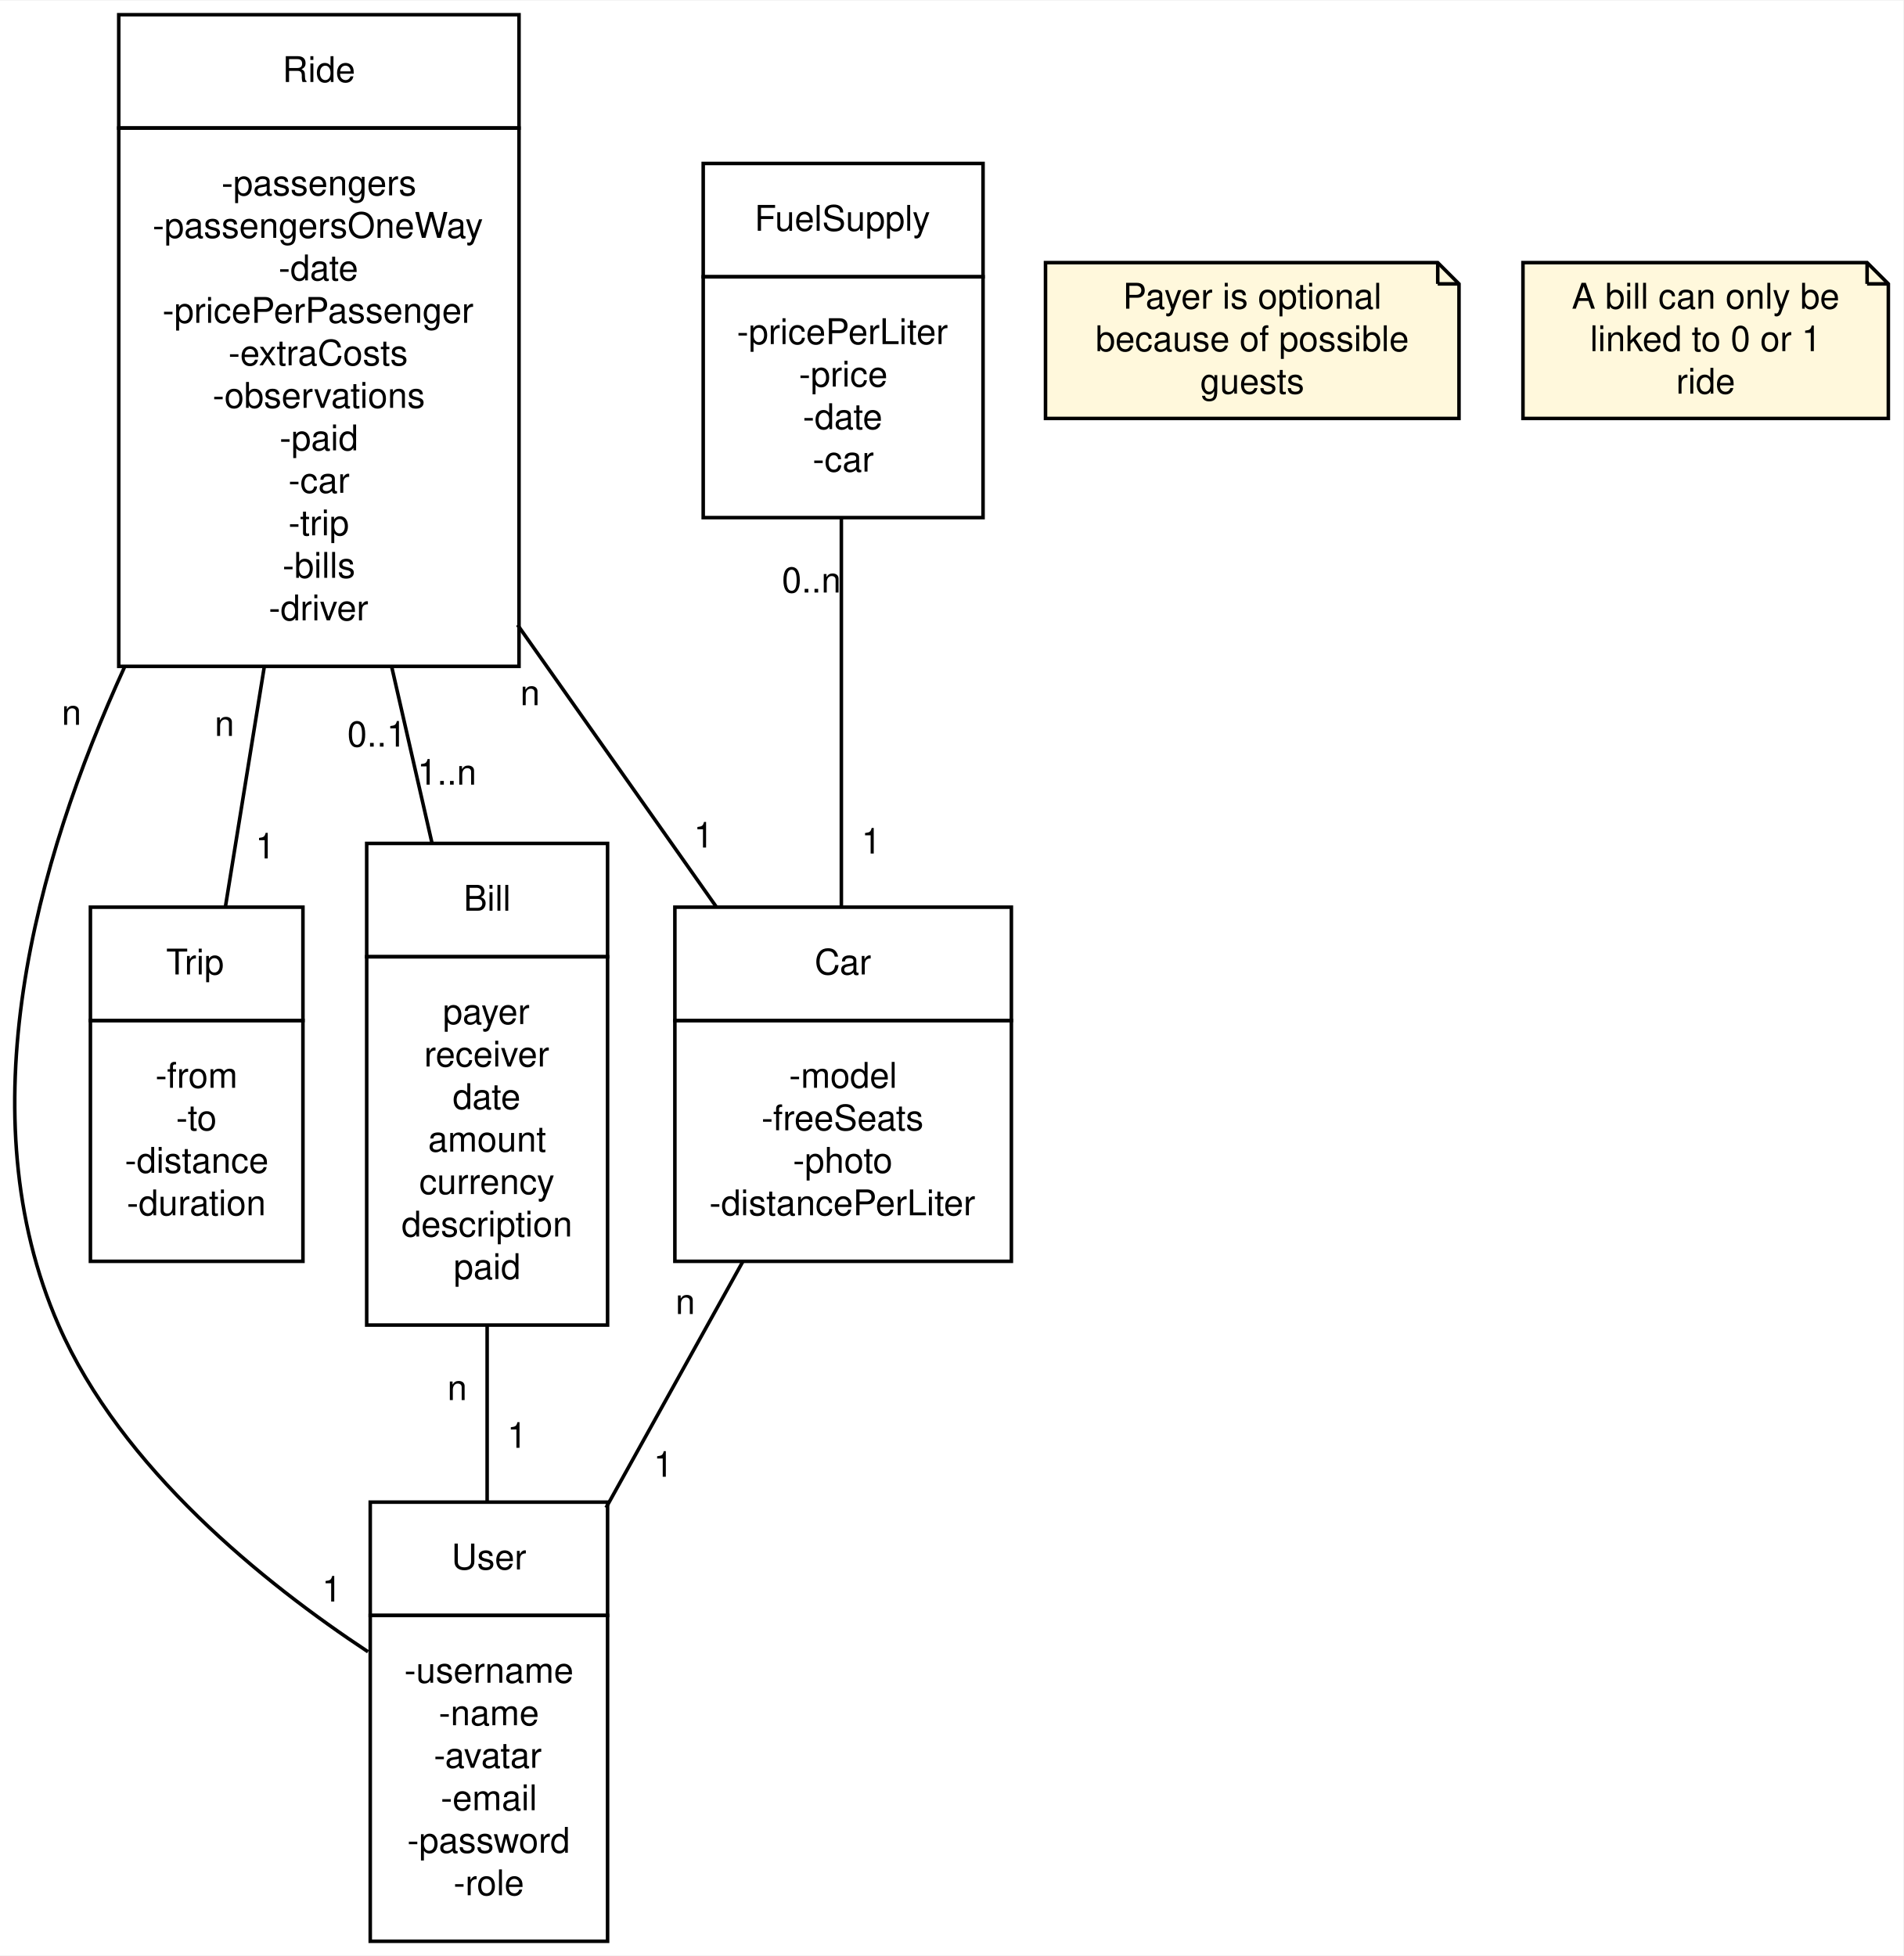
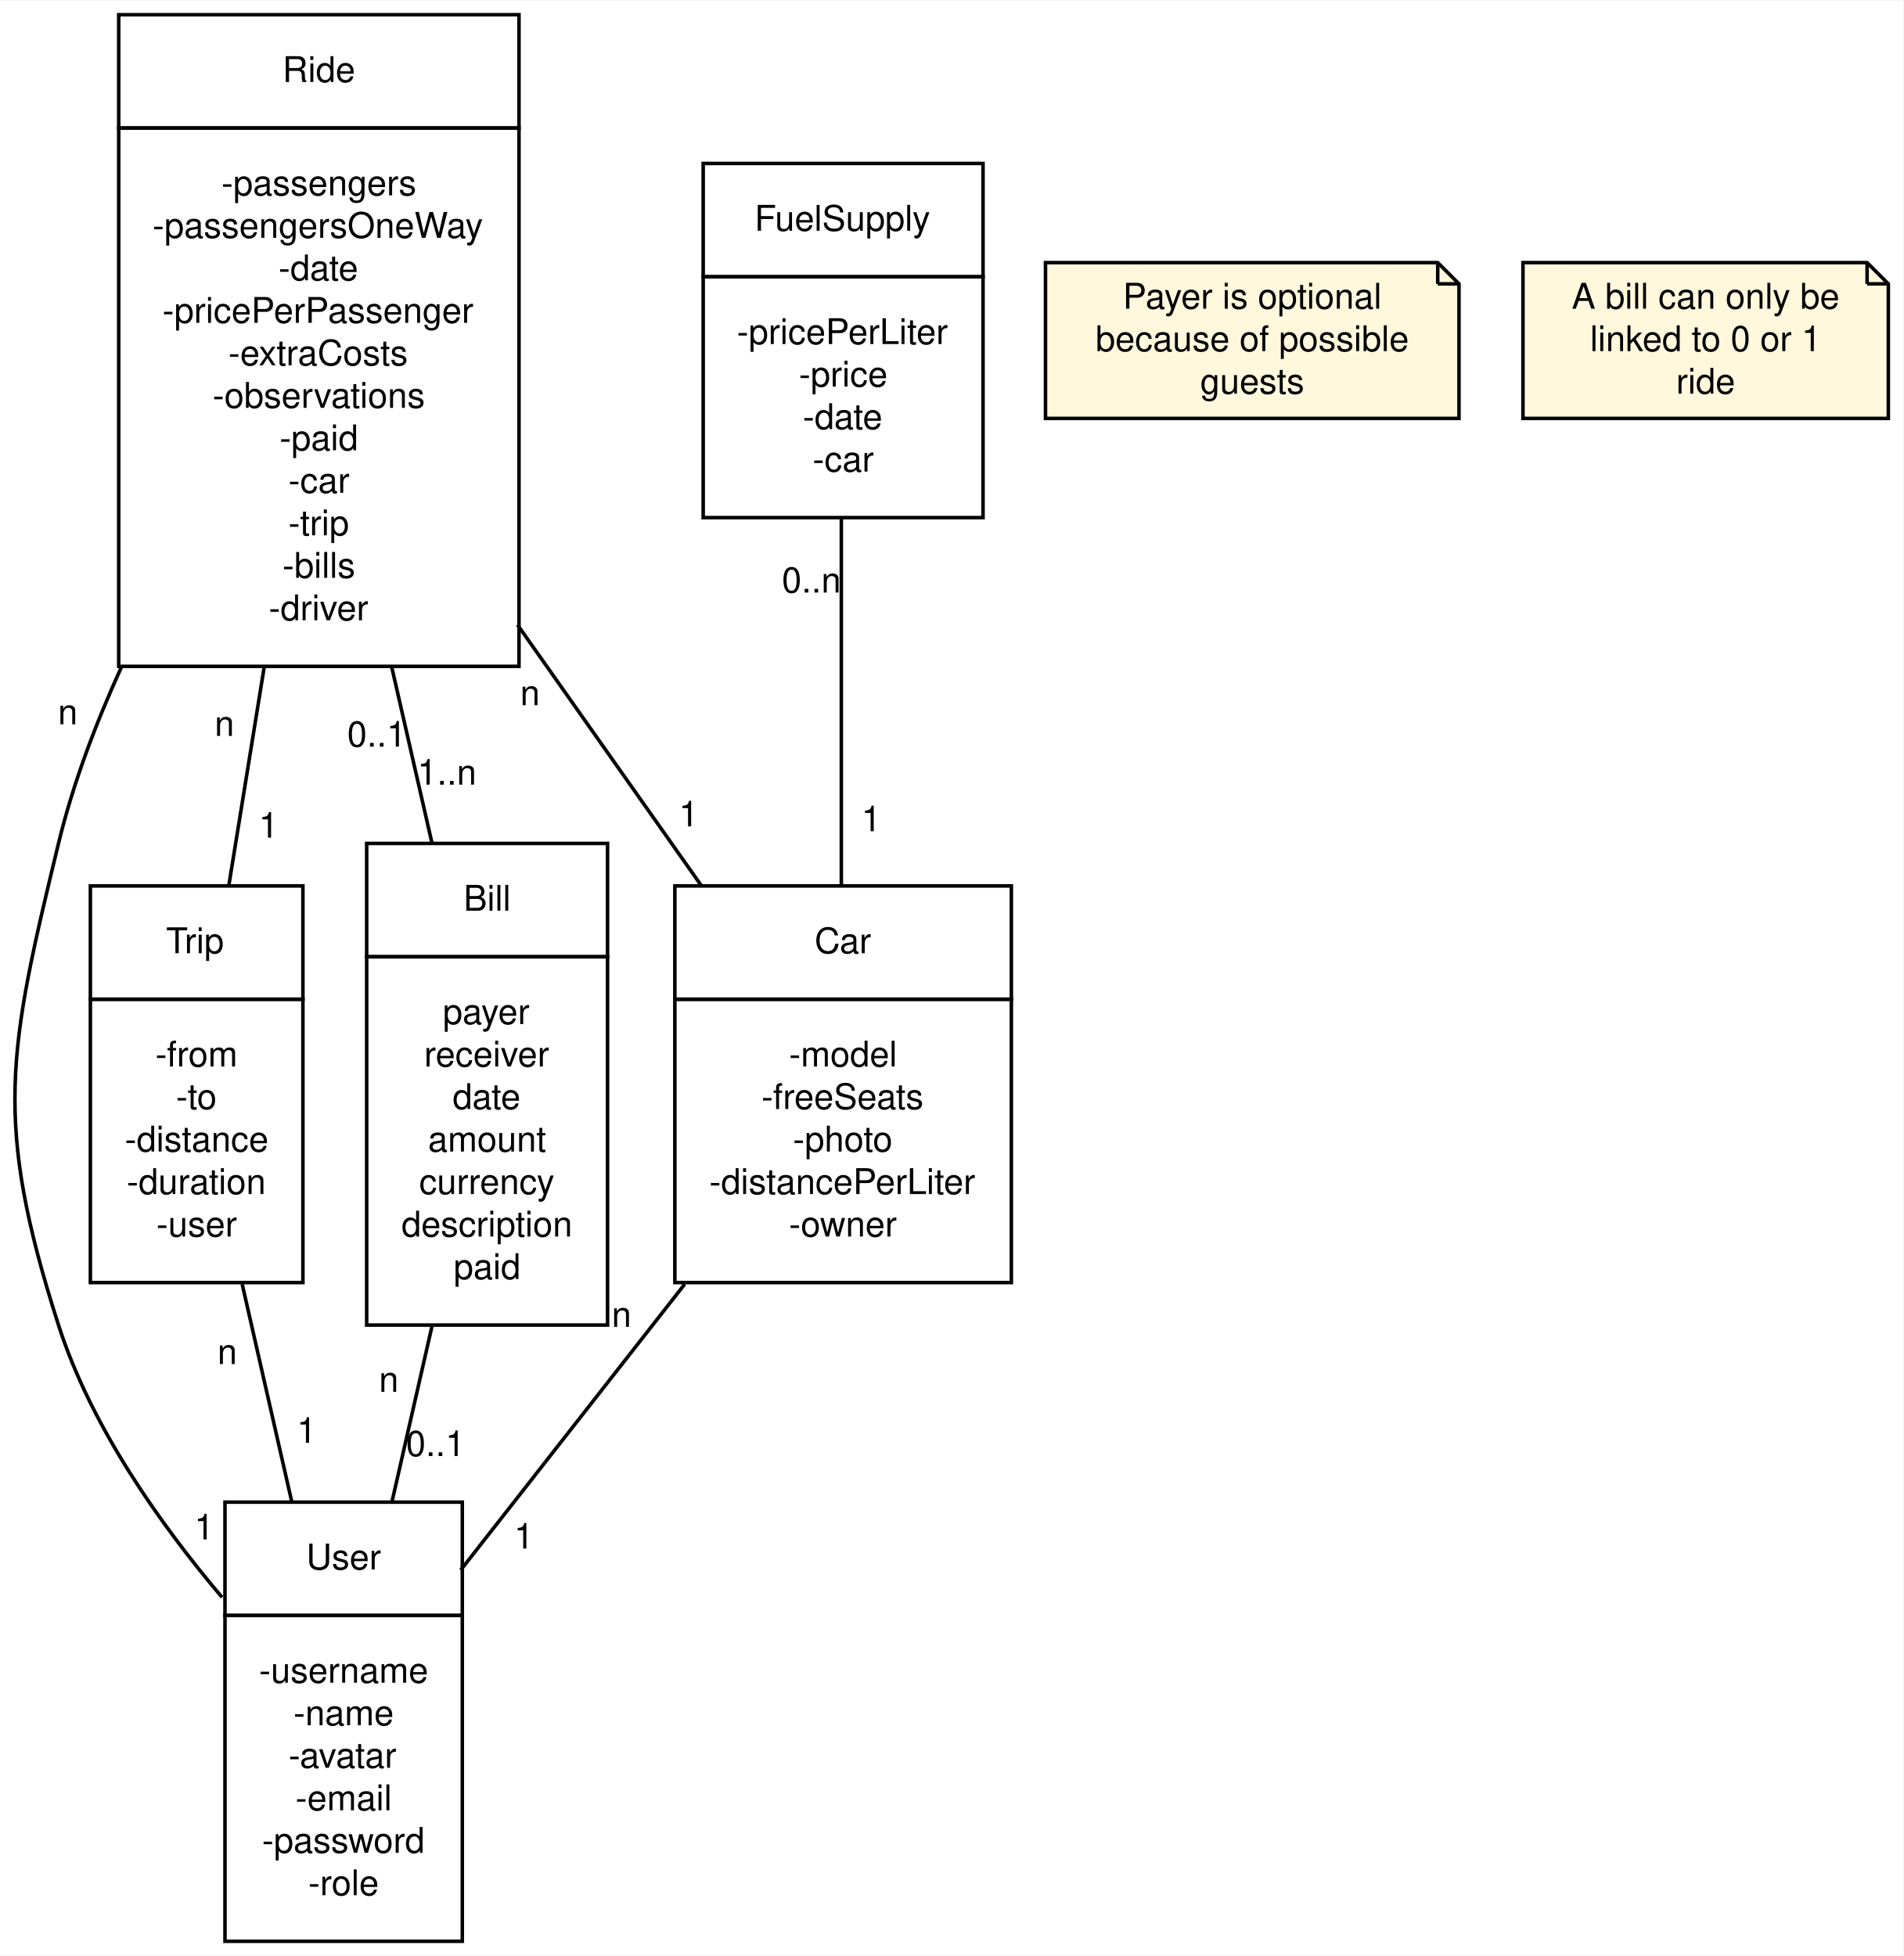
- <svg xmlns="http://www.w3.org/2000/svg" width="537pt" height="552pt" viewBox="0.00 0.00 537.31 552.00">
+ <svg xmlns="http://www.w3.org/2000/svg" width="537pt" height="552pt" viewBox="0.00 0.00 537.30 552.00">
  <g id="graph0" class="graph" transform="scale(1 1) rotate(0) translate(4 548)">
-     <polygon fill="#ffffff" stroke="transparent" points="-4,4 -4,-548 533.31,-548 533.31,4 -4,4" />
+     <polygon fill="#ffffff" stroke="transparent" points="-4,4 -4,-548 533.3,-548 533.3,4 -4,4" />
    <g id="node1" class="node">
-       <polygon fill="none" stroke="#000000" points="100.523,-92 100.523,-124 167.523,-124 167.523,-92 100.523,-92" />
-       <text text-anchor="start" x="123.469" y="-105" font-family="Helvetica,sans-Serif" font-size="10.00" fill="#000000">User</text>
-       <polygon fill="none" stroke="#000000" points="100.523,0 100.523,-92 167.523,-92 167.523,0 100.523,0" />
-       <text text-anchor="start" x="110.132" y="-73" font-family="Helvetica,sans-Serif" font-size="10.00" fill="#000000">-username</text>
-       <text text-anchor="start" x="119.855" y="-61" font-family="Helvetica,sans-Serif" font-size="10.00" fill="#000000">-name</text>
-       <text text-anchor="start" x="118.466" y="-49" font-family="Helvetica,sans-Serif" font-size="10.00" fill="#000000">-avatar</text>
-       <text text-anchor="start" x="120.416" y="-37" font-family="Helvetica,sans-Serif" font-size="10.00" fill="#000000">-email</text>
-       <text text-anchor="start" x="110.966" y="-25" font-family="Helvetica,sans-Serif" font-size="10.00" fill="#000000">-password</text>
-       <text text-anchor="start" x="124.025" y="-13" font-family="Helvetica,sans-Serif" font-size="10.00" fill="#000000">-role</text>
+       <polygon fill="none" stroke="#000000" points="59.513,-92 59.513,-124 126.513,-124 126.513,-92 59.513,-92" />
+       <text text-anchor="start" x="82.459" y="-105" font-family="Helvetica,sans-Serif" font-size="10.00" fill="#000000">User</text>
+       <polygon fill="none" stroke="#000000" points="59.513,0 59.513,-92 126.513,-92 126.513,0 59.513,0" />
+       <text text-anchor="start" x="69.122" y="-73" font-family="Helvetica,sans-Serif" font-size="10.00" fill="#000000">-username</text>
+       <text text-anchor="start" x="78.845" y="-61" font-family="Helvetica,sans-Serif" font-size="10.00" fill="#000000">-name</text>
+       <text text-anchor="start" x="77.456" y="-49" font-family="Helvetica,sans-Serif" font-size="10.00" fill="#000000">-avatar</text>
+       <text text-anchor="start" x="79.406" y="-37" font-family="Helvetica,sans-Serif" font-size="10.00" fill="#000000">-email</text>
+       <text text-anchor="start" x="69.956" y="-25" font-family="Helvetica,sans-Serif" font-size="10.00" fill="#000000">-password</text>
+       <text text-anchor="start" x="83.015" y="-13" font-family="Helvetica,sans-Serif" font-size="10.00" fill="#000000">-role</text>
    </g>
    <g id="node2" class="node">
-       <polygon fill="none" stroke="#000000" points="21.523,-260 21.523,-292 81.523,-292 81.523,-260 21.523,-260" />
-       <text text-anchor="start" x="42.915" y="-273" font-family="Helvetica,sans-Serif" font-size="10.00" fill="#000000">Trip</text>
-       <polygon fill="none" stroke="#000000" points="21.523,-192 21.523,-260 81.523,-260 81.523,-192 21.523,-192" />
-       <text text-anchor="start" x="39.86" y="-241" font-family="Helvetica,sans-Serif" font-size="10.00" fill="#000000">-from</text>
-       <text text-anchor="start" x="45.689" y="-229" font-family="Helvetica,sans-Serif" font-size="10.00" fill="#000000">-to</text>
-       <text text-anchor="start" x="31.241" y="-217" font-family="Helvetica,sans-Serif" font-size="10.00" fill="#000000">-distance</text>
-       <text text-anchor="start" x="31.797" y="-205" font-family="Helvetica,sans-Serif" font-size="10.00" fill="#000000">-duration</text>
+       <polygon fill="none" stroke="#000000" points="21.513,-266 21.513,-298 81.513,-298 81.513,-266 21.513,-266" />
+       <text text-anchor="start" x="42.905" y="-279" font-family="Helvetica,sans-Serif" font-size="10.00" fill="#000000">Trip</text>
+       <polygon fill="none" stroke="#000000" points="21.513,-186 21.513,-266 81.513,-266 81.513,-186 21.513,-186" />
+       <text text-anchor="start" x="39.85" y="-247" font-family="Helvetica,sans-Serif" font-size="10.00" fill="#000000">-from</text>
+       <text text-anchor="start" x="45.679" y="-235" font-family="Helvetica,sans-Serif" font-size="10.00" fill="#000000">-to</text>
+       <text text-anchor="start" x="31.231" y="-223" font-family="Helvetica,sans-Serif" font-size="10.00" fill="#000000">-distance</text>
+       <text text-anchor="start" x="31.787" y="-211" font-family="Helvetica,sans-Serif" font-size="10.00" fill="#000000">-duration</text>
+       <text text-anchor="start" x="40.125" y="-199" font-family="Helvetica,sans-Serif" font-size="10.00" fill="#000000">-user</text>
+     </g>
+     <g id="edge7" class="edge">
+       <path fill="none" stroke="#000000" d="M64.373,-185.541C68.812,-166.054 73.808,-144.12 78.345,-124.201" />
+       <text text-anchor="middle" x="82.561" y="-140.751" font-family="Helvetica,sans-Serif" font-size="10.00" fill="#000000">1</text>
+       <text text-anchor="middle" x="60.157" y="-162.99" font-family="Helvetica,sans-Serif" font-size="10.00" fill="#000000">n</text>
    </g>
    <g id="node3" class="node">
-       <polygon fill="none" stroke="#000000" points="29.523,-512 29.523,-544 142.523,-544 142.523,-512 29.523,-512" />
-       <text text-anchor="start" x="75.745" y="-525" font-family="Helvetica,sans-Serif" font-size="10.00" fill="#000000">Ride</text>
-       <polygon fill="none" stroke="#000000" points="29.523,-360 29.523,-512 142.523,-512 142.523,-360 29.523,-360" />
-       <text text-anchor="start" x="58.517" y="-493" font-family="Helvetica,sans-Serif" font-size="10.00" fill="#000000">-passengers</text>
-       <text text-anchor="start" x="39.069" y="-481" font-family="Helvetica,sans-Serif" font-size="10.00" fill="#000000">-passengersOneWay</text>
-       <text text-anchor="start" x="74.63" y="-469" font-family="Helvetica,sans-Serif" font-size="10.00" fill="#000000">-date</text>
-       <text text-anchor="start" x="41.85" y="-457" font-family="Helvetica,sans-Serif" font-size="10.00" fill="#000000">-pricePerPassenger</text>
-       <text text-anchor="start" x="60.467" y="-445" font-family="Helvetica,sans-Serif" font-size="10.00" fill="#000000">-extraCosts</text>
-       <text text-anchor="start" x="56.018" y="-433" font-family="Helvetica,sans-Serif" font-size="10.00" fill="#000000">-observations</text>
-       <text text-anchor="start" x="74.91" y="-421" font-family="Helvetica,sans-Serif" font-size="10.00" fill="#000000">-paid</text>
-       <text text-anchor="start" x="77.414" y="-409" font-family="Helvetica,sans-Serif" font-size="10.00" fill="#000000">-car</text>
-       <text text-anchor="start" x="77.415" y="-397" font-family="Helvetica,sans-Serif" font-size="10.00" fill="#000000">-trip</text>
-       <text text-anchor="start" x="75.75" y="-385" font-family="Helvetica,sans-Serif" font-size="10.00" fill="#000000">-bills</text>
-       <text text-anchor="start" x="71.861" y="-373" font-family="Helvetica,sans-Serif" font-size="10.00" fill="#000000">-driver</text>
+       <polygon fill="none" stroke="#000000" points="29.513,-512 29.513,-544 142.513,-544 142.513,-512 29.513,-512" />
+       <text text-anchor="start" x="75.735" y="-525" font-family="Helvetica,sans-Serif" font-size="10.00" fill="#000000">Ride</text>
+       <polygon fill="none" stroke="#000000" points="29.513,-360 29.513,-512 142.513,-512 142.513,-360 29.513,-360" />
+       <text text-anchor="start" x="58.507" y="-493" font-family="Helvetica,sans-Serif" font-size="10.00" fill="#000000">-passengers</text>
+       <text text-anchor="start" x="39.059" y="-481" font-family="Helvetica,sans-Serif" font-size="10.00" fill="#000000">-passengersOneWay</text>
+       <text text-anchor="start" x="74.62" y="-469" font-family="Helvetica,sans-Serif" font-size="10.00" fill="#000000">-date</text>
+       <text text-anchor="start" x="41.84" y="-457" font-family="Helvetica,sans-Serif" font-size="10.00" fill="#000000">-pricePerPassenger</text>
+       <text text-anchor="start" x="60.457" y="-445" font-family="Helvetica,sans-Serif" font-size="10.00" fill="#000000">-extraCosts</text>
+       <text text-anchor="start" x="56.008" y="-433" font-family="Helvetica,sans-Serif" font-size="10.00" fill="#000000">-observations</text>
+       <text text-anchor="start" x="74.9" y="-421" font-family="Helvetica,sans-Serif" font-size="10.00" fill="#000000">-paid</text>
+       <text text-anchor="start" x="77.404" y="-409" font-family="Helvetica,sans-Serif" font-size="10.00" fill="#000000">-car</text>
+       <text text-anchor="start" x="77.405" y="-397" font-family="Helvetica,sans-Serif" font-size="10.00" fill="#000000">-trip</text>
+       <text text-anchor="start" x="75.74" y="-385" font-family="Helvetica,sans-Serif" font-size="10.00" fill="#000000">-bills</text>
+       <text text-anchor="start" x="71.851" y="-373" font-family="Helvetica,sans-Serif" font-size="10.00" fill="#000000">-driver</text>
    </g>
    <g id="edge3" class="edge">
-       <path fill="none" stroke="#000000" d="M31.145,-359.775C5.851,-304.474 -13.504,-233.556 12.523,-174 30.233,-133.476 70.638,-101.071 99.894,-81.746" />
-       <text text-anchor="middle" x="89.674" y="-95.938" font-family="Helvetica,sans-Serif" font-size="10.00" fill="#000000">1</text>
-       <text text-anchor="middle" x="16.189" y="-343.497" font-family="Helvetica,sans-Serif" font-size="10.00" fill="#000000">n</text>
+       <path fill="none" stroke="#000000" d="M30.248,-359.731C22.921,-343.646 16.555,-326.704 12.513,-310 -1.704,-251.251 -5.933,-231.561 12.513,-174 21.701,-145.328 41.225,-117.748 58.684,-97.131" />
+       <text text-anchor="middle" x="53.638" y="-113.484" font-family="Helvetica,sans-Serif" font-size="10.00" fill="#000000">1</text>
+       <text text-anchor="middle" x="15.135" y="-343.632" font-family="Helvetica,sans-Serif" font-size="10.00" fill="#000000">n</text>
    </g>
    <g id="edge5" class="edge">
-       <path fill="none" stroke="#000000" d="M70.61,-359.891C66.845,-336.638 62.942,-312.529 59.653,-292.218" />
-       <text text-anchor="middle" x="70.894" y="-305.76" font-family="Helvetica,sans-Serif" font-size="10.00" fill="#000000">1</text>
-       <text text-anchor="middle" x="59.369" y="-340.349" font-family="Helvetica,sans-Serif" font-size="10.00" fill="#000000">n</text>
+       <path fill="none" stroke="#000000" d="M70.6,-359.891C67.192,-338.842 63.671,-317.091 60.594,-298.092" />
+       <text text-anchor="middle" x="71.835" y="-311.634" font-family="Helvetica,sans-Serif" font-size="10.00" fill="#000000">1</text>
+       <text text-anchor="middle" x="59.359" y="-340.349" font-family="Helvetica,sans-Serif" font-size="10.00" fill="#000000">n</text>
    </g>
    <g id="node4" class="node">
-       <polygon fill="none" stroke="#000000" points="99.523,-278 99.523,-310 167.523,-310 167.523,-278 99.523,-278" />
-       <text text-anchor="start" x="126.86" y="-291" font-family="Helvetica,sans-Serif" font-size="10.00" fill="#000000">Bill</text>
-       <polygon fill="none" stroke="#000000" points="99.523,-174 99.523,-278 167.523,-278 167.523,-174 99.523,-174" />
-       <text text-anchor="start" x="121.02" y="-259" font-family="Helvetica,sans-Serif" font-size="10.00" fill="#000000">payer</text>
-       <text text-anchor="start" x="115.746" y="-247" font-family="Helvetica,sans-Serif" font-size="10.00" fill="#000000">receiver</text>
-       <text text-anchor="start" x="123.795" y="-235" font-family="Helvetica,sans-Serif" font-size="10.00" fill="#000000">date</text>
-       <text text-anchor="start" x="116.851" y="-223" font-family="Helvetica,sans-Serif" font-size="10.00" fill="#000000">amount</text>
-       <text text-anchor="start" x="114.355" y="-211" font-family="Helvetica,sans-Serif" font-size="10.00" fill="#000000">currency</text>
-       <text text-anchor="start" x="109.352" y="-199" font-family="Helvetica,sans-Serif" font-size="10.00" fill="#000000">description</text>
-       <text text-anchor="start" x="124.075" y="-187" font-family="Helvetica,sans-Serif" font-size="10.00" fill="#000000">paid</text>
+       <polygon fill="none" stroke="#000000" points="99.513,-278 99.513,-310 167.513,-310 167.513,-278 99.513,-278" />
+       <text text-anchor="start" x="126.85" y="-291" font-family="Helvetica,sans-Serif" font-size="10.00" fill="#000000">Bill</text>
+       <polygon fill="none" stroke="#000000" points="99.513,-174 99.513,-278 167.513,-278 167.513,-174 99.513,-174" />
+       <text text-anchor="start" x="121.01" y="-259" font-family="Helvetica,sans-Serif" font-size="10.00" fill="#000000">payer</text>
+       <text text-anchor="start" x="115.736" y="-247" font-family="Helvetica,sans-Serif" font-size="10.00" fill="#000000">receiver</text>
+       <text text-anchor="start" x="123.785" y="-235" font-family="Helvetica,sans-Serif" font-size="10.00" fill="#000000">date</text>
+       <text text-anchor="start" x="116.841" y="-223" font-family="Helvetica,sans-Serif" font-size="10.00" fill="#000000">amount</text>
+       <text text-anchor="start" x="114.345" y="-211" font-family="Helvetica,sans-Serif" font-size="10.00" fill="#000000">currency</text>
+       <text text-anchor="start" x="109.342" y="-199" font-family="Helvetica,sans-Serif" font-size="10.00" fill="#000000">description</text>
+       <text text-anchor="start" x="124.065" y="-187" font-family="Helvetica,sans-Serif" font-size="10.00" fill="#000000">paid</text>
    </g>
    <g id="edge2" class="edge">
-       <path fill="none" stroke="#000000" d="M106.576,-359.891C110.405,-343.14 114.335,-325.945 117.969,-310.045" />
-       <text text-anchor="middle" x="122.17" y="-326.599" font-family="Helvetica,sans-Serif" font-size="10.00" fill="#000000">1..n</text>
-       <text text-anchor="middle" x="102.375" y="-337.337" font-family="Helvetica,sans-Serif" font-size="10.00" fill="#000000">0..1</text>
+       <path fill="none" stroke="#000000" d="M106.566,-359.891C110.395,-343.14 114.326,-325.945 117.96,-310.045" />
+       <text text-anchor="middle" x="122.161" y="-326.599" font-family="Helvetica,sans-Serif" font-size="10.00" fill="#000000">1..n</text>
+       <text text-anchor="middle" x="102.365" y="-337.337" font-family="Helvetica,sans-Serif" font-size="10.00" fill="#000000">0..1</text>
    </g>
    <g id="node7" class="node">
-       <polygon fill="none" stroke="#000000" points="186.523,-260 186.523,-292 281.523,-292 281.523,-260 186.523,-260" />
-       <text text-anchor="start" x="225.969" y="-273" font-family="Helvetica,sans-Serif" font-size="10.00" fill="#000000">Car</text>
-       <polygon fill="none" stroke="#000000" points="186.523,-192 186.523,-260 281.523,-260 281.523,-192 186.523,-192" />
-       <text text-anchor="start" x="218.746" y="-241" font-family="Helvetica,sans-Serif" font-size="10.00" fill="#000000">-model</text>
-       <text text-anchor="start" x="210.962" y="-229" font-family="Helvetica,sans-Serif" font-size="10.00" fill="#000000">-freeSeats</text>
-       <text text-anchor="start" x="219.851" y="-217" font-family="Helvetica,sans-Serif" font-size="10.00" fill="#000000">-photo</text>
-       <text text-anchor="start" x="196.24" y="-205" font-family="Helvetica,sans-Serif" font-size="10.00" fill="#000000">-distancePerLiter</text>
+       <polygon fill="none" stroke="#000000" points="186.513,-266 186.513,-298 281.513,-298 281.513,-266 186.513,-266" />
+       <text text-anchor="start" x="225.959" y="-279" font-family="Helvetica,sans-Serif" font-size="10.00" fill="#000000">Car</text>
+       <polygon fill="none" stroke="#000000" points="186.513,-186 186.513,-266 281.513,-266 281.513,-186 186.513,-186" />
+       <text text-anchor="start" x="218.736" y="-247" font-family="Helvetica,sans-Serif" font-size="10.00" fill="#000000">-model</text>
+       <text text-anchor="start" x="210.952" y="-235" font-family="Helvetica,sans-Serif" font-size="10.00" fill="#000000">-freeSeats</text>
+       <text text-anchor="start" x="219.841" y="-223" font-family="Helvetica,sans-Serif" font-size="10.00" fill="#000000">-photo</text>
+       <text text-anchor="start" x="196.23" y="-211" font-family="Helvetica,sans-Serif" font-size="10.00" fill="#000000">-distancePerLiter</text>
+       <text text-anchor="start" x="218.736" y="-199" font-family="Helvetica,sans-Serif" font-size="10.00" fill="#000000">-owner</text>
    </g>
    <g id="edge6" class="edge">
-       <path fill="none" stroke="#000000" d="M142.109,-371.709C160.959,-344.962 181.408,-315.947 198.175,-292.155" />
-       <text text-anchor="middle" x="194.643" y="-308.84" font-family="Helvetica,sans-Serif" font-size="10.00" fill="#000000">1</text>
-       <text text-anchor="middle" x="145.642" y="-349.024" font-family="Helvetica,sans-Serif" font-size="10.00" fill="#000000">n</text>
+       <path fill="none" stroke="#000000" d="M142.099,-371.709C159.399,-347.162 178.045,-320.704 193.957,-298.127" />
+       <text text-anchor="middle" x="190.423" y="-314.813" font-family="Helvetica,sans-Serif" font-size="10.00" fill="#000000">1</text>
+       <text text-anchor="middle" x="145.632" y="-349.024" font-family="Helvetica,sans-Serif" font-size="10.00" fill="#000000">n</text>
    </g>
-     <g id="edge7" class="edge">
-       <path fill="none" stroke="#000000" d="M133.523,-173.95C133.523,-157.623 133.523,-140.269 133.523,-124.222" />
-       <text text-anchor="middle" x="141.975" y="-139.348" font-family="Helvetica,sans-Serif" font-size="10.00" fill="#000000">1</text>
-       <text text-anchor="middle" x="125.07" y="-152.824" font-family="Helvetica,sans-Serif" font-size="10.00" fill="#000000">n</text>
+     <g id="edge8" class="edge">
+       <path fill="none" stroke="#000000" d="M118.013,-173.95C114.294,-157.623 110.341,-140.269 106.686,-124.222" />
+       <text text-anchor="middle" x="118.953" y="-137.018" font-family="Helvetica,sans-Serif" font-size="10.00" fill="#000000">0..1</text>
+       <text text-anchor="middle" x="105.746" y="-155.153" font-family="Helvetica,sans-Serif" font-size="10.00" fill="#000000">n</text>
    </g>
    <g id="node5" class="node">
-       <polygon fill="#fff8dc" stroke="#000000" points="401.888,-474 291.157,-474 291.157,-430 407.888,-430 407.888,-468 401.888,-474" />
-       <polyline fill="none" stroke="#000000" points="401.888,-474 401.888,-468 " />
-       <polyline fill="none" stroke="#000000" points="407.888,-468 401.888,-468 " />
-       <text text-anchor="middle" x="349.523" y="-461" font-family="Helvetica,sans-Serif" font-size="10.00" fill="#000000">Payer is optional</text>
-       <text text-anchor="middle" x="349.523" y="-449" font-family="Helvetica,sans-Serif" font-size="10.00" fill="#000000">because of possible</text>
-       <text text-anchor="middle" x="349.523" y="-437" font-family="Helvetica,sans-Serif" font-size="10.00" fill="#000000">guests</text>
+       <polygon fill="#fff8dc" stroke="#000000" points="401.878,-474 291.147,-474 291.147,-430 407.878,-430 407.878,-468 401.878,-474" />
+       <polyline fill="none" stroke="#000000" points="401.878,-474 401.878,-468 " />
+       <polyline fill="none" stroke="#000000" points="407.878,-468 401.878,-468 " />
+       <text text-anchor="middle" x="349.513" y="-461" font-family="Helvetica,sans-Serif" font-size="10.00" fill="#000000">Payer is optional</text>
+       <text text-anchor="middle" x="349.513" y="-449" font-family="Helvetica,sans-Serif" font-size="10.00" fill="#000000">because of possible</text>
+       <text text-anchor="middle" x="349.513" y="-437" font-family="Helvetica,sans-Serif" font-size="10.00" fill="#000000">guests</text>
    </g>
    <g id="node6" class="node">
-       <polygon fill="none" stroke="#000000" points="194.523,-470 194.523,-502 273.523,-502 273.523,-470 194.523,-470" />
-       <text text-anchor="start" x="209.017" y="-483" font-family="Helvetica,sans-Serif" font-size="10.00" fill="#000000">FuelSupply</text>
-       <polygon fill="none" stroke="#000000" points="194.523,-402 194.523,-470 273.523,-470 273.523,-402 194.523,-402" />
-       <text text-anchor="start" x="204.024" y="-451" font-family="Helvetica,sans-Serif" font-size="10.00" fill="#000000">-pricePerLiter</text>
-       <text text-anchor="start" x="221.525" y="-439" font-family="Helvetica,sans-Serif" font-size="10.00" fill="#000000">-price</text>
-       <text text-anchor="start" x="222.63" y="-427" font-family="Helvetica,sans-Serif" font-size="10.00" fill="#000000">-date</text>
-       <text text-anchor="start" x="225.414" y="-415" font-family="Helvetica,sans-Serif" font-size="10.00" fill="#000000">-car</text>
+       <polygon fill="none" stroke="#000000" points="194.513,-470 194.513,-502 273.513,-502 273.513,-470 194.513,-470" />
+       <text text-anchor="start" x="209.007" y="-483" font-family="Helvetica,sans-Serif" font-size="10.00" fill="#000000">FuelSupply</text>
+       <polygon fill="none" stroke="#000000" points="194.513,-402 194.513,-470 273.513,-470 273.513,-402 194.513,-402" />
+       <text text-anchor="start" x="204.014" y="-451" font-family="Helvetica,sans-Serif" font-size="10.00" fill="#000000">-pricePerLiter</text>
+       <text text-anchor="start" x="221.515" y="-439" font-family="Helvetica,sans-Serif" font-size="10.00" fill="#000000">-price</text>
+       <text text-anchor="start" x="222.62" y="-427" font-family="Helvetica,sans-Serif" font-size="10.00" fill="#000000">-date</text>
+       <text text-anchor="start" x="225.404" y="-415" font-family="Helvetica,sans-Serif" font-size="10.00" fill="#000000">-car</text>
    </g>
    <g id="edge1" class="edge">
-       <path fill="none" stroke="#000000" d="M233.523,-401.967C233.523,-368.726 233.523,-325.25 233.523,-292.014" />
-       <text text-anchor="middle" x="241.975" y="-307.14" font-family="Helvetica,sans-Serif" font-size="10.00" fill="#000000">1</text>
-       <text text-anchor="middle" x="225.07" y="-380.84" font-family="Helvetica,sans-Serif" font-size="10.00" fill="#000000">0..n</text>
+       <path fill="none" stroke="#000000" d="M233.513,-401.967C233.513,-370.788 233.513,-330.606 233.513,-298.313" />
+       <text text-anchor="middle" x="241.965" y="-313.44" font-family="Helvetica,sans-Serif" font-size="10.00" fill="#000000">1</text>
+       <text text-anchor="middle" x="225.061" y="-380.84" font-family="Helvetica,sans-Serif" font-size="10.00" fill="#000000">0..n</text>
    </g>
    <g id="edge4" class="edge">
-       <path fill="none" stroke="#000000" d="M205.667,-191.86C193.704,-170.327 179.622,-144.979 167.09,-122.421" />
-       <text text-anchor="middle" x="183.281" y="-131.161" font-family="Helvetica,sans-Serif" font-size="10.00" fill="#000000">1</text>
-       <text text-anchor="middle" x="189.476" y="-177.12" font-family="Helvetica,sans-Serif" font-size="10.00" fill="#000000">n</text>
+       <path fill="none" stroke="#000000" d="M189.286,-185.541C168.853,-159.456 144.984,-128.985 126.064,-104.831" />
+       <text text-anchor="middle" x="143.896" y="-110.888" font-family="Helvetica,sans-Serif" font-size="10.00" fill="#000000">1</text>
+       <text text-anchor="middle" x="171.455" y="-173.484" font-family="Helvetica,sans-Serif" font-size="10.00" fill="#000000">n</text>
    </g>
    <g id="node8" class="node">
-       <polygon fill="#fff8dc" stroke="#000000" points="523.098,-474 425.948,-474 425.948,-430 529.098,-430 529.098,-468 523.098,-474" />
-       <polyline fill="none" stroke="#000000" points="523.098,-474 523.098,-468 " />
-       <polyline fill="none" stroke="#000000" points="529.098,-468 523.098,-468 " />
-       <text text-anchor="middle" x="477.523" y="-461" font-family="Helvetica,sans-Serif" font-size="10.00" fill="#000000">A bill can only be</text>
-       <text text-anchor="middle" x="477.523" y="-449" font-family="Helvetica,sans-Serif" font-size="10.00" fill="#000000">linked to 0 or 1</text>
-       <text text-anchor="middle" x="477.523" y="-437" font-family="Helvetica,sans-Serif" font-size="10.00" fill="#000000">ride</text>
+       <polygon fill="#fff8dc" stroke="#000000" points="523.088,-474 425.938,-474 425.938,-430 529.088,-430 529.088,-468 523.088,-474" />
+       <polyline fill="none" stroke="#000000" points="523.088,-474 523.088,-468 " />
+       <polyline fill="none" stroke="#000000" points="529.088,-468 523.088,-468 " />
+       <text text-anchor="middle" x="477.513" y="-461" font-family="Helvetica,sans-Serif" font-size="10.00" fill="#000000">A bill can only be</text>
+       <text text-anchor="middle" x="477.513" y="-449" font-family="Helvetica,sans-Serif" font-size="10.00" fill="#000000">linked to 0 or 1</text>
+       <text text-anchor="middle" x="477.513" y="-437" font-family="Helvetica,sans-Serif" font-size="10.00" fill="#000000">ride</text>
    </g>
  </g>
</svg>
